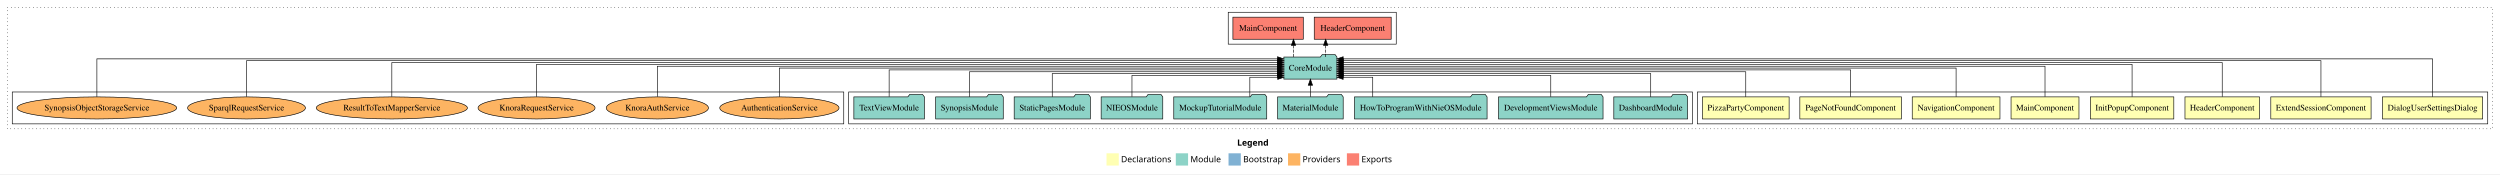
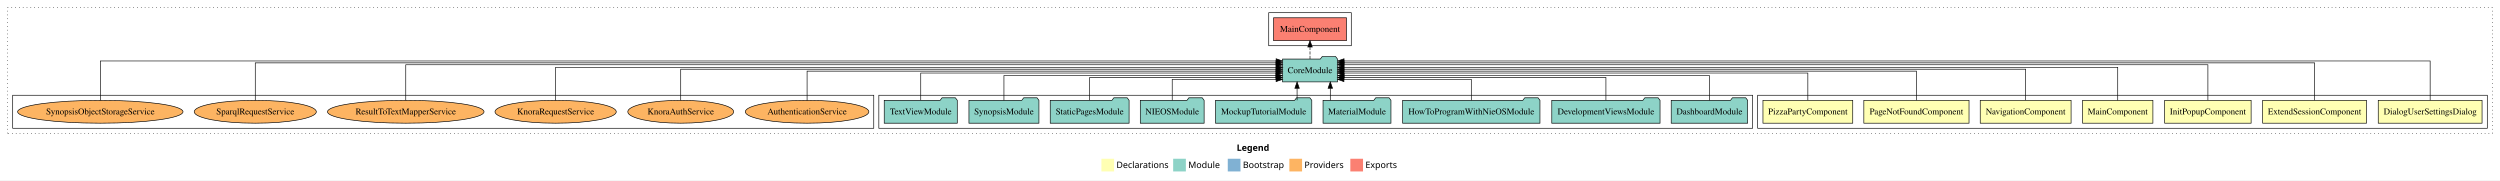
- <svg xmlns="http://www.w3.org/2000/svg" width="4077pt" height="284pt" viewBox="0.00 0.00 4077.00 284.00">
+ <svg xmlns="http://www.w3.org/2000/svg" width="3937pt" height="284pt" viewBox="0.00 0.00 3937.00 284.00">
  <g id="graph0" class="graph" transform="scale(1 1) rotate(0) translate(4 280)">
-     <polygon fill="#ffffff" stroke="transparent" points="-4,4 -4,-280 4073,-280 4073,4 -4,4" />
-     <text text-anchor="start" x="2013.509" y="-42.4" font-family="sans-serif" font-weight="bold" font-size="14.00" fill="#000000">Legend</text>
-     <polygon fill="#ffffb3" stroke="transparent" points="1800.5,-10 1800.5,-30 1820.5,-30 1820.5,-10 1800.5,-10" />
-     <text text-anchor="start" x="1824.129" y="-15.4" font-family="sans-serif" font-size="14.00" fill="#000000">  Declarations</text>
-     <polygon fill="#8dd3c7" stroke="transparent" points="1913.5,-10 1913.5,-30 1933.5,-30 1933.5,-10 1913.5,-10" />
-     <text text-anchor="start" x="1937.225" y="-15.4" font-family="sans-serif" font-size="14.00" fill="#000000">  Module</text>
-     <polygon fill="#80b1d3" stroke="transparent" points="1999.5,-10 1999.5,-30 2019.5,-30 2019.5,-10 1999.5,-10" />
-     <text text-anchor="start" x="2023.281" y="-15.4" font-family="sans-serif" font-size="14.00" fill="#000000">  Bootstrap</text>
-     <polygon fill="#fdb462" stroke="transparent" points="2096.5,-10 2096.5,-30 2116.5,-30 2116.5,-10 2096.5,-10" />
-     <text text-anchor="start" x="2120.173" y="-15.4" font-family="sans-serif" font-size="14.00" fill="#000000">  Providers</text>
-     <polygon fill="#fb8072" stroke="transparent" points="2192.5,-10 2192.5,-30 2212.5,-30 2212.5,-10 2192.5,-10" />
-     <text text-anchor="start" x="2216.226" y="-15.4" font-family="sans-serif" font-size="14.00" fill="#000000">  Exports</text>
+     <polygon fill="#ffffff" stroke="transparent" points="-4,4 -4,-280 3933,-280 3933,4 -4,4" />
+     <text text-anchor="start" x="1943.509" y="-42.4" font-family="sans-serif" font-weight="bold" font-size="14.00" fill="#000000">Legend</text>
+     <polygon fill="#ffffb3" stroke="transparent" points="1730.5,-10 1730.5,-30 1750.5,-30 1750.5,-10 1730.5,-10" />
+     <text text-anchor="start" x="1754.129" y="-15.4" font-family="sans-serif" font-size="14.00" fill="#000000">  Declarations</text>
+     <polygon fill="#8dd3c7" stroke="transparent" points="1843.5,-10 1843.5,-30 1863.5,-30 1863.5,-10 1843.5,-10" />
+     <text text-anchor="start" x="1867.225" y="-15.4" font-family="sans-serif" font-size="14.00" fill="#000000">  Module</text>
+     <polygon fill="#80b1d3" stroke="transparent" points="1929.5,-10 1929.5,-30 1949.5,-30 1949.5,-10 1929.5,-10" />
+     <text text-anchor="start" x="1953.281" y="-15.4" font-family="sans-serif" font-size="14.00" fill="#000000">  Bootstrap</text>
+     <polygon fill="#fdb462" stroke="transparent" points="2026.5,-10 2026.5,-30 2046.5,-30 2046.5,-10 2026.5,-10" />
+     <text text-anchor="start" x="2050.173" y="-15.4" font-family="sans-serif" font-size="14.00" fill="#000000">  Providers</text>
+     <polygon fill="#fb8072" stroke="transparent" points="2122.5,-10 2122.5,-30 2142.5,-30 2142.5,-10 2122.5,-10" />
+     <text text-anchor="start" x="2146.226" y="-15.4" font-family="sans-serif" font-size="14.00" fill="#000000">  Exports</text>
    <g id="clust1" class="cluster">
-       <polygon fill="none" stroke="#000000" stroke-dasharray="1,5" points="8,-70 8,-268 4061,-268 4061,-70 8,-70" />
+       <polygon fill="none" stroke="#000000" stroke-dasharray="1,5" points="8,-70 8,-268 3921,-268 3921,-70 8,-70" />
    </g>
    <g id="clust2" class="cluster">
-       <polygon fill="none" stroke="#000000" points="2764,-78 2764,-130 4053,-130 4053,-78 2764,-78" />
+       <polygon fill="none" stroke="#000000" points="2764,-78 2764,-130 3913,-130 3913,-78 2764,-78" />
+     </g>
+     <g id="clust10" class="cluster">
+       <polygon fill="none" stroke="#000000" points="1380,-78 1380,-130 2756,-130 2756,-78 1380,-78" />
    </g>
    <g id="clust11" class="cluster">
-       <polygon fill="none" stroke="#000000" points="1380,-78 1380,-130 2756,-130 2756,-78 1380,-78" />
-     </g>
-     <g id="clust12" class="cluster">
-       <polygon fill="none" stroke="#000000" points="1999,-208 1999,-260 2273,-260 2273,-208 1999,-208" />
-     </g>
-     <g id="clust14" class="cluster">
+       <polygon fill="none" stroke="#000000" points="1994,-208 1994,-260 2124,-260 2124,-208 1994,-208" />
+     </g>
+     <g id="clust13" class="cluster">
      <polygon fill="none" stroke="#000000" points="16,-78 16,-130 1372,-130 1372,-78 16,-78" />
    </g>
    <g id="node1" class="node">
-       <polygon fill="#ffffb3" stroke="#000000" points="4044.745,-122 3881.255,-122 3881.255,-86 4044.745,-86 4044.745,-122" />
-       <text text-anchor="middle" x="3963" y="-99.8" font-family="Times,serif" font-size="14.00" fill="#000000">DialogUserSettingsDialog</text>
-     </g>
-     <g id="node9" class="node">
-       <polygon fill="#8dd3c7" stroke="#000000" points="2176.262,-187 2173.262,-191 2152.262,-191 2149.262,-187 2089.738,-187 2089.738,-151 2176.262,-151 2176.262,-187" />
-       <text text-anchor="middle" x="2133" y="-164.8" font-family="Times,serif" font-size="14.00" fill="#000000">CoreModule</text>
+       <polygon fill="#ffffb3" stroke="#000000" points="3904.745,-122 3741.255,-122 3741.255,-86 3904.745,-86 3904.745,-122" />
+       <text text-anchor="middle" x="3823" y="-99.8" font-family="Times,serif" font-size="14.00" fill="#000000">DialogUserSettingsDialog</text>
+     </g>
+     <g id="node8" class="node">
+       <polygon fill="#8dd3c7" stroke="#000000" points="2102.262,-187 2099.262,-191 2078.262,-191 2075.262,-187 2015.738,-187 2015.738,-151 2102.262,-151 2102.262,-187" />
+       <text text-anchor="middle" x="2059" y="-164.8" font-family="Times,serif" font-size="14.00" fill="#000000">CoreModule</text>
    </g>
    <g id="edge1" class="edge">
-       <path fill="none" stroke="#000000" d="M3963,-122.153C3963,-145.757 3963,-184 3963,-184 3963,-184 2186.431,-184 2186.431,-184" />
-       <polygon fill="#000000" stroke="#000000" points="2186.431,-180.5 2176.431,-184 2186.431,-187.5 2186.431,-180.5" />
+       <path fill="none" stroke="#000000" d="M3823,-122.153C3823,-145.757 3823,-184 3823,-184 3823,-184 2112.605,-184 2112.605,-184" />
+       <polygon fill="#000000" stroke="#000000" points="2112.605,-180.5 2102.605,-184 2112.605,-187.5 2112.605,-180.5" />
    </g>
    <g id="node2" class="node">
-       <polygon fill="#ffffb3" stroke="#000000" points="3862.767,-122 3699.233,-122 3699.233,-86 3862.767,-86 3862.767,-122" />
-       <text text-anchor="middle" x="3781" y="-99.8" font-family="Times,serif" font-size="14.00" fill="#000000">ExtendSessionComponent</text>
+       <polygon fill="#ffffb3" stroke="#000000" points="3722.767,-122 3559.233,-122 3559.233,-86 3722.767,-86 3722.767,-122" />
+       <text text-anchor="middle" x="3641" y="-99.8" font-family="Times,serif" font-size="14.00" fill="#000000">ExtendSessionComponent</text>
    </g>
    <g id="edge2" class="edge">
-       <path fill="none" stroke="#000000" d="M3781,-122.248C3781,-145.018 3781,-181 3781,-181 3781,-181 2186.655,-181 2186.655,-181" />
-       <polygon fill="#000000" stroke="#000000" points="2186.656,-177.5 2176.655,-181 2186.655,-184.5 2186.656,-177.5" />
+       <path fill="none" stroke="#000000" d="M3641,-122.248C3641,-145.018 3641,-181 3641,-181 3641,-181 2112.548,-181 2112.548,-181" />
+       <polygon fill="#000000" stroke="#000000" points="2112.548,-177.5 2102.548,-181 2112.548,-184.5 2112.548,-177.5" />
    </g>
    <g id="node3" class="node">
-       <polygon fill="#ffffb3" stroke="#000000" points="3680.744,-122 3559.256,-122 3559.256,-86 3680.744,-86 3680.744,-122" />
-       <text text-anchor="middle" x="3620" y="-99.8" font-family="Times,serif" font-size="14.00" fill="#000000">HeaderComponent</text>
-     </g>
-     <g id="edge3" class="edge">
-       <path fill="none" stroke="#000000" d="M3620,-122.292C3620,-144.206 3620,-178 3620,-178 3620,-178 2186.298,-178 2186.298,-178" />
-       <polygon fill="#000000" stroke="#000000" points="2186.298,-174.5 2176.298,-178 2186.298,-181.5 2186.298,-174.5" />
-     </g>
-     <g id="node4" class="node">
      <polygon fill="#ffffb3" stroke="#000000" points="3541.057,-122 3404.943,-122 3404.943,-86 3541.057,-86 3541.057,-122" />
      <text text-anchor="middle" x="3473" y="-99.8" font-family="Times,serif" font-size="14.00" fill="#000000">InitPopupComponent</text>
    </g>
-     <g id="edge4" class="edge">
-       <path fill="none" stroke="#000000" d="M3473,-122.284C3473,-143.321 3473,-175 3473,-175 3473,-175 2186.444,-175 2186.444,-175" />
-       <polygon fill="#000000" stroke="#000000" points="2186.444,-171.5 2176.444,-175 2186.444,-178.5 2186.444,-171.5" />
-     </g>
-     <g id="node5" class="node">
+     <g id="edge3" class="edge">
+       <path fill="none" stroke="#000000" d="M3473,-122.292C3473,-144.206 3473,-178 3473,-178 3473,-178 2112.479,-178 2112.479,-178" />
+       <polygon fill="#000000" stroke="#000000" points="2112.479,-174.5 2102.479,-178 2112.479,-181.5 2112.479,-174.5" />
+     </g>
+     <g id="node4" class="node">
      <polygon fill="#ffffb3" stroke="#000000" points="3386.382,-122 3275.618,-122 3275.618,-86 3386.382,-86 3386.382,-122" />
      <text text-anchor="middle" x="3331" y="-99.8" font-family="Times,serif" font-size="14.00" fill="#000000">MainComponent</text>
    </g>
-     <g id="edge5" class="edge">
-       <path fill="none" stroke="#000000" d="M3331,-122.223C3331,-142.365 3331,-172 3331,-172 3331,-172 2186.345,-172 2186.345,-172" />
-       <polygon fill="#000000" stroke="#000000" points="2186.345,-168.5 2176.345,-172 2186.345,-175.5 2186.345,-168.5" />
-     </g>
-     <g id="node6" class="node">
+     <g id="edge4" class="edge">
+       <path fill="none" stroke="#000000" d="M3331,-122.027C3331,-142.767 3331,-174 3331,-174 3331,-174 2112.417,-174 2112.417,-174" />
+       <polygon fill="#000000" stroke="#000000" points="2112.417,-170.5 2102.417,-174 2112.417,-177.5 2112.417,-170.5" />
+     </g>
+     <g id="node5" class="node">
      <polygon fill="#ffffb3" stroke="#000000" points="3257.541,-122 3114.459,-122 3114.459,-86 3257.541,-86 3257.541,-122" />
      <text text-anchor="middle" x="3186" y="-99.8" font-family="Times,serif" font-size="14.00" fill="#000000">NavigationComponent</text>
    </g>
-     <g id="edge6" class="edge">
-       <path fill="none" stroke="#000000" d="M3186,-122.106C3186,-141.339 3186,-169 3186,-169 3186,-169 2186.573,-169 2186.573,-169" />
-       <polygon fill="#000000" stroke="#000000" points="2186.573,-165.5 2176.573,-169 2186.573,-172.5 2186.573,-165.5" />
-     </g>
-     <g id="node7" class="node">
+     <g id="edge5" class="edge">
+       <path fill="none" stroke="#000000" d="M3186,-122.308C3186,-142.145 3186,-171 3186,-171 3186,-171 2112.489,-171 2112.489,-171" />
+       <polygon fill="#000000" stroke="#000000" points="2112.489,-167.5 2102.489,-171 2112.489,-174.5 2112.489,-167.5" />
+     </g>
+     <g id="node6" class="node">
      <polygon fill="#ffffb3" stroke="#000000" points="3096.824,-122 2931.176,-122 2931.176,-86 3096.824,-86 3096.824,-122" />
      <text text-anchor="middle" x="3014" y="-99.8" font-family="Times,serif" font-size="14.00" fill="#000000">PageNotFoundComponent</text>
    </g>
-     <g id="edge7" class="edge">
-       <path fill="none" stroke="#000000" d="M3014,-122.267C3014,-140.555 3014,-166 3014,-166 3014,-166 2186.388,-166 2186.388,-166" />
-       <polygon fill="#000000" stroke="#000000" points="2186.389,-162.5 2176.388,-166 2186.388,-169.5 2186.389,-162.5" />
-     </g>
-     <g id="node8" class="node">
+     <g id="edge6" class="edge">
+       <path fill="none" stroke="#000000" d="M3014,-122.169C3014,-141.09 3014,-168 3014,-168 3014,-168 2112.516,-168 2112.516,-168" />
+       <polygon fill="#000000" stroke="#000000" points="2112.516,-164.5 2102.516,-168 2112.516,-171.5 2112.516,-164.5" />
+     </g>
+     <g id="node7" class="node">
      <polygon fill="#ffffb3" stroke="#000000" points="2913.698,-122 2772.302,-122 2772.302,-86 2913.698,-86 2913.698,-122" />
      <text text-anchor="middle" x="2843" y="-99.8" font-family="Times,serif" font-size="14.00" fill="#000000">PizzaPartyComponent</text>
    </g>
-     <g id="edge8" class="edge">
-       <path fill="none" stroke="#000000" d="M2843,-122.022C2843,-139.373 2843,-163 2843,-163 2843,-163 2186.345,-163 2186.345,-163" />
-       <polygon fill="#000000" stroke="#000000" points="2186.345,-159.5 2176.345,-163 2186.345,-166.5 2186.345,-159.5" />
-     </g>
-     <g id="node19" class="node">
-       <polygon fill="#fb8072" stroke="#000000" points="2264.744,-252 2139.256,-252 2139.256,-216 2264.744,-216 2264.744,-252" />
-       <text text-anchor="middle" x="2202" y="-229.8" font-family="Times,serif" font-size="14.00" fill="#000000">HeaderComponent </text>
-     </g>
-     <g id="edge18" class="edge">
-       <path fill="none" stroke="#000000" stroke-dasharray="5,2" d="M2157.88,-187.106C2157.88,-187.106 2157.88,-205.991 2157.88,-205.991" />
-       <polygon fill="#000000" stroke="#000000" points="2154.38,-205.991 2157.88,-215.991 2161.38,-205.991 2154.38,-205.991" />
-     </g>
-     <g id="node20" class="node">
-       <polygon fill="#fb8072" stroke="#000000" points="2121.383,-252 2006.617,-252 2006.617,-216 2121.383,-216 2121.383,-252" />
-       <text text-anchor="middle" x="2064" y="-229.8" font-family="Times,serif" font-size="14.00" fill="#000000">MainComponent </text>
-     </g>
-     <g id="edge19" class="edge">
-       <path fill="none" stroke="#000000" stroke-dasharray="5,2" d="M2105.405,-187.106C2105.405,-187.106 2105.405,-205.991 2105.405,-205.991" />
-       <polygon fill="#000000" stroke="#000000" points="2101.905,-205.991 2105.405,-215.991 2108.905,-205.991 2101.905,-205.991" />
-     </g>
-     <g id="node10" class="node">
+     <g id="edge7" class="edge">
+       <path fill="none" stroke="#000000" d="M2843,-122.302C2843,-140.27 2843,-165 2843,-165 2843,-165 2112.268,-165 2112.268,-165" />
+       <polygon fill="#000000" stroke="#000000" points="2112.268,-161.5 2102.268,-165 2112.268,-168.5 2112.268,-161.5" />
+     </g>
+     <g id="node18" class="node">
+       <polygon fill="#fb8072" stroke="#000000" points="2116.383,-252 2001.617,-252 2001.617,-216 2116.383,-216 2116.383,-252" />
+       <text text-anchor="middle" x="2059" y="-229.8" font-family="Times,serif" font-size="14.00" fill="#000000">MainComponent </text>
+     </g>
+     <g id="edge17" class="edge">
+       <path fill="none" stroke="#000000" stroke-dasharray="5,2" d="M2059,-187.106C2059,-187.106 2059,-205.991 2059,-205.991" />
+       <polygon fill="#000000" stroke="#000000" points="2055.5,-205.991 2059,-215.991 2062.5,-205.991 2055.5,-205.991" />
+     </g>
+     <g id="node9" class="node">
      <polygon fill="#8dd3c7" stroke="#000000" points="2748.191,-122 2745.191,-126 2724.191,-126 2721.191,-122 2627.809,-122 2627.809,-86 2748.191,-86 2748.191,-122" />
      <text text-anchor="middle" x="2688" y="-99.8" font-family="Times,serif" font-size="14.00" fill="#000000">DashboardModule</text>
    </g>
-     <g id="edge9" class="edge">
-       <path fill="none" stroke="#000000" d="M2688,-122.027C2688,-138.398 2688,-160 2688,-160 2688,-160 2186.55,-160 2186.55,-160" />
-       <polygon fill="#000000" stroke="#000000" points="2186.55,-156.5 2176.55,-160 2186.55,-163.5 2186.55,-156.5" />
-     </g>
-     <g id="node11" class="node">
+     <g id="edge8" class="edge">
+       <path fill="none" stroke="#000000" d="M2688,-122.035C2688,-138.734 2688,-161 2688,-161 2688,-161 2112.731,-161 2112.731,-161" />
+       <polygon fill="#000000" stroke="#000000" points="2112.731,-157.5 2102.731,-161 2112.731,-164.5 2112.731,-157.5" />
+     </g>
+     <g id="node10" class="node">
      <polygon fill="#8dd3c7" stroke="#000000" points="2610.235,-122 2607.235,-126 2586.235,-126 2583.235,-122 2439.765,-122 2439.765,-86 2610.235,-86 2610.235,-122" />
      <text text-anchor="middle" x="2525" y="-99.8" font-family="Times,serif" font-size="14.00" fill="#000000">DevelopmentViewsModule</text>
    </g>
-     <g id="edge10" class="edge">
-       <path fill="none" stroke="#000000" d="M2525,-122.24C2525,-137.571 2525,-157 2525,-157 2525,-157 2186.449,-157 2186.449,-157" />
-       <polygon fill="#000000" stroke="#000000" points="2186.449,-153.5 2176.449,-157 2186.449,-160.5 2186.449,-153.5" />
-     </g>
-     <g id="node12" class="node">
+     <g id="edge9" class="edge">
+       <path fill="none" stroke="#000000" d="M2525,-122.282C2525,-137.948 2525,-158 2525,-158 2525,-158 2112.422,-158 2112.422,-158" />
+       <polygon fill="#000000" stroke="#000000" points="2112.422,-154.5 2102.422,-158 2112.422,-161.5 2112.422,-154.5" />
+     </g>
+     <g id="node11" class="node">
      <polygon fill="#8dd3c7" stroke="#000000" points="2421.122,-122 2418.122,-126 2397.122,-126 2394.122,-122 2204.878,-122 2204.878,-86 2421.122,-86 2421.122,-122" />
      <text text-anchor="middle" x="2313" y="-99.8" font-family="Times,serif" font-size="14.00" fill="#000000">HowToProgramWithNieOSModule</text>
    </g>
-     <g id="edge11" class="edge">
-       <path fill="none" stroke="#000000" d="M2234.655,-122.051C2234.655,-136.373 2234.655,-154 2234.655,-154 2234.655,-154 2186.406,-154 2186.406,-154" />
-       <polygon fill="#000000" stroke="#000000" points="2186.406,-150.5 2176.406,-154 2186.406,-157.5 2186.406,-150.5" />
-     </g>
-     <g id="node13" class="node">
+     <g id="edge10" class="edge">
+       <path fill="none" stroke="#000000" d="M2313,-122.124C2313,-136.783 2313,-155 2313,-155 2313,-155 2112.376,-155 2112.376,-155" />
+       <polygon fill="#000000" stroke="#000000" points="2112.376,-151.5 2102.376,-155 2112.376,-158.5 2112.376,-151.5" />
+     </g>
+     <g id="node12" class="node">
      <polygon fill="#8dd3c7" stroke="#000000" points="2186.471,-122 2183.471,-126 2162.471,-126 2159.471,-122 2079.529,-122 2079.529,-86 2186.471,-86 2186.471,-122" />
      <text text-anchor="middle" x="2133" y="-99.8" font-family="Times,serif" font-size="14.00" fill="#000000">MaterialModule</text>
    </g>
-     <g id="edge12" class="edge">
-       <path fill="none" stroke="#000000" d="M2133,-122.106C2133,-122.106 2133,-140.991 2133,-140.991" />
-       <polygon fill="#000000" stroke="#000000" points="2129.5,-140.991 2133,-150.991 2136.5,-140.991 2129.5,-140.991" />
-     </g>
-     <g id="node14" class="node">
+     <g id="edge11" class="edge">
+       <path fill="none" stroke="#000000" d="M2090.948,-122.106C2090.948,-122.106 2090.948,-140.991 2090.948,-140.991" />
+       <polygon fill="#000000" stroke="#000000" points="2087.448,-140.991 2090.948,-150.991 2094.448,-140.991 2087.448,-140.991" />
+     </g>
+     <g id="node13" class="node">
      <polygon fill="#8dd3c7" stroke="#000000" points="2061.809,-122 2058.809,-126 2037.809,-126 2034.809,-122 1910.191,-122 1910.191,-86 2061.809,-86 2061.809,-122" />
      <text text-anchor="middle" x="1986" y="-99.8" font-family="Times,serif" font-size="14.00" fill="#000000">MockupTutorialModule</text>
    </g>
-     <g id="edge13" class="edge">
-       <path fill="none" stroke="#000000" d="M2034.232,-122.051C2034.232,-136.373 2034.232,-154 2034.232,-154 2034.232,-154 2079.679,-154 2079.679,-154" />
-       <polygon fill="#000000" stroke="#000000" points="2079.679,-157.5 2089.679,-154 2079.679,-150.5 2079.679,-157.5" />
-     </g>
-     <g id="node15" class="node">
+     <g id="edge12" class="edge">
+       <path fill="none" stroke="#000000" d="M2038.637,-122.106C2038.637,-122.106 2038.637,-140.991 2038.637,-140.991" />
+       <polygon fill="#000000" stroke="#000000" points="2035.137,-140.991 2038.637,-150.991 2042.137,-140.991 2035.137,-140.991" />
+     </g>
+     <g id="node14" class="node">
      <polygon fill="#8dd3c7" stroke="#000000" points="1892.259,-122 1889.259,-126 1868.259,-126 1865.259,-122 1791.741,-122 1791.741,-86 1892.259,-86 1892.259,-122" />
      <text text-anchor="middle" x="1842" y="-99.8" font-family="Times,serif" font-size="14.00" fill="#000000">NIEOSModule</text>
    </g>
-     <g id="edge14" class="edge">
-       <path fill="none" stroke="#000000" d="M1842,-122.24C1842,-137.571 1842,-157 1842,-157 1842,-157 2079.434,-157 2079.434,-157" />
-       <polygon fill="#000000" stroke="#000000" points="2079.434,-160.5 2089.434,-157 2079.434,-153.5 2079.434,-160.5" />
-     </g>
-     <g id="node16" class="node">
+     <g id="edge13" class="edge">
+       <path fill="none" stroke="#000000" d="M1842,-122.124C1842,-136.783 1842,-155 1842,-155 1842,-155 2005.608,-155 2005.608,-155" />
+       <polygon fill="#000000" stroke="#000000" points="2005.608,-158.5 2015.608,-155 2005.608,-151.5 2005.608,-158.5" />
+     </g>
+     <g id="node15" class="node">
      <polygon fill="#8dd3c7" stroke="#000000" points="1774.09,-122 1771.09,-126 1750.09,-126 1747.09,-122 1649.91,-122 1649.91,-86 1774.09,-86 1774.09,-122" />
      <text text-anchor="middle" x="1712" y="-99.8" font-family="Times,serif" font-size="14.00" fill="#000000">StaticPagesModule</text>
    </g>
-     <g id="edge15" class="edge">
-       <path fill="none" stroke="#000000" d="M1712,-122.027C1712,-138.398 1712,-160 1712,-160 1712,-160 2079.531,-160 2079.531,-160" />
-       <polygon fill="#000000" stroke="#000000" points="2079.531,-163.5 2089.531,-160 2079.531,-156.5 2079.531,-163.5" />
-     </g>
-     <g id="node17" class="node">
+     <g id="edge14" class="edge">
+       <path fill="none" stroke="#000000" d="M1712,-122.282C1712,-137.948 1712,-158 1712,-158 1712,-158 2005.404,-158 2005.404,-158" />
+       <polygon fill="#000000" stroke="#000000" points="2005.404,-161.5 2015.404,-158 2005.403,-154.5 2005.404,-161.5" />
+     </g>
+     <g id="node16" class="node">
      <polygon fill="#8dd3c7" stroke="#000000" points="1632.112,-122 1629.112,-126 1608.112,-126 1605.112,-122 1521.888,-122 1521.888,-86 1632.112,-86 1632.112,-122" />
      <text text-anchor="middle" x="1577" y="-99.8" font-family="Times,serif" font-size="14.00" fill="#000000">SynopsisModule</text>
    </g>
-     <g id="edge16" class="edge">
-       <path fill="none" stroke="#000000" d="M1577,-122.022C1577,-139.373 1577,-163 1577,-163 1577,-163 2079.372,-163 2079.372,-163" />
-       <polygon fill="#000000" stroke="#000000" points="2079.372,-166.5 2089.372,-163 2079.372,-159.5 2079.372,-166.5" />
-     </g>
-     <g id="node18" class="node">
+     <g id="edge15" class="edge">
+       <path fill="none" stroke="#000000" d="M1577,-122.035C1577,-138.734 1577,-161 1577,-161 1577,-161 2005.376,-161 2005.376,-161" />
+       <polygon fill="#000000" stroke="#000000" points="2005.376,-164.5 2015.376,-161 2005.376,-157.5 2005.376,-164.5" />
+     </g>
+     <g id="node17" class="node">
      <polygon fill="#8dd3c7" stroke="#000000" points="1503.527,-122 1500.527,-126 1479.527,-126 1476.527,-122 1388.473,-122 1388.473,-86 1503.527,-86 1503.527,-122" />
      <text text-anchor="middle" x="1446" y="-99.8" font-family="Times,serif" font-size="14.00" fill="#000000">TextViewModule</text>
    </g>
-     <g id="edge17" class="edge">
-       <path fill="none" stroke="#000000" d="M1446,-122.267C1446,-140.555 1446,-166 1446,-166 1446,-166 2079.504,-166 2079.504,-166" />
-       <polygon fill="#000000" stroke="#000000" points="2079.504,-169.5 2089.504,-166 2079.504,-162.5 2079.504,-169.5" />
-     </g>
-     <g id="node21" class="node">
+     <g id="edge16" class="edge">
+       <path fill="none" stroke="#000000" d="M1446,-122.302C1446,-140.27 1446,-165 1446,-165 1446,-165 2005.406,-165 2005.406,-165" />
+       <polygon fill="#000000" stroke="#000000" points="2005.406,-168.5 2015.406,-165 2005.406,-161.5 2005.406,-168.5" />
+     </g>
+     <g id="node19" class="node">
      <ellipse fill="#fdb462" stroke="#000000" cx="1267" cy="-104" rx="97.268" ry="18" />
      <text text-anchor="middle" x="1267" y="-99.8" font-family="Times,serif" font-size="14.00" fill="#000000">AuthenticationService</text>
    </g>
-     <g id="edge20" class="edge">
-       <path fill="none" stroke="#000000" d="M1267,-122.106C1267,-141.339 1267,-169 1267,-169 1267,-169 2079.461,-169 2079.461,-169" />
-       <polygon fill="#000000" stroke="#000000" points="2079.461,-172.5 2089.461,-169 2079.461,-165.5 2079.461,-172.5" />
-     </g>
-     <g id="node22" class="node">
+     <g id="edge18" class="edge">
+       <path fill="none" stroke="#000000" d="M1267,-122.169C1267,-141.09 1267,-168 1267,-168 1267,-168 2005.574,-168 2005.574,-168" />
+       <polygon fill="#000000" stroke="#000000" points="2005.574,-171.5 2015.574,-168 2005.574,-164.5 2005.574,-171.5" />
+     </g>
+     <g id="node20" class="node">
      <ellipse fill="#fdb462" stroke="#000000" cx="1068" cy="-104" rx="83.367" ry="18" />
      <text text-anchor="middle" x="1068" y="-99.8" font-family="Times,serif" font-size="14.00" fill="#000000">KnoraAuthService</text>
    </g>
-     <g id="edge21" class="edge">
-       <path fill="none" stroke="#000000" d="M1068,-122.223C1068,-142.365 1068,-172 1068,-172 1068,-172 2079.599,-172 2079.599,-172" />
-       <polygon fill="#000000" stroke="#000000" points="2079.599,-175.5 2089.599,-172 2079.599,-168.5 2079.599,-175.5" />
-     </g>
-     <g id="node23" class="node">
+     <g id="edge19" class="edge">
+       <path fill="none" stroke="#000000" d="M1068,-122.308C1068,-142.145 1068,-171 1068,-171 1068,-171 2005.46,-171 2005.46,-171" />
+       <polygon fill="#000000" stroke="#000000" points="2005.461,-174.5 2015.46,-171 2005.46,-167.5 2005.461,-174.5" />
+     </g>
+     <g id="node21" class="node">
      <ellipse fill="#fdb462" stroke="#000000" cx="871" cy="-104" rx="95.464" ry="18" />
      <text text-anchor="middle" x="871" y="-99.8" font-family="Times,serif" font-size="14.00" fill="#000000">KnoraRequestService</text>
    </g>
-     <g id="edge22" class="edge">
-       <path fill="none" stroke="#000000" d="M871,-122.284C871,-143.321 871,-175 871,-175 871,-175 2079.559,-175 2079.559,-175" />
-       <polygon fill="#000000" stroke="#000000" points="2079.559,-178.5 2089.559,-175 2079.559,-171.5 2079.559,-178.5" />
-     </g>
-     <g id="node24" class="node">
+     <g id="edge20" class="edge">
+       <path fill="none" stroke="#000000" d="M871,-122.027C871,-142.767 871,-174 871,-174 871,-174 2005.664,-174 2005.664,-174" />
+       <polygon fill="#000000" stroke="#000000" points="2005.664,-177.5 2015.664,-174 2005.664,-170.5 2005.664,-177.5" />
+     </g>
+     <g id="node22" class="node">
      <ellipse fill="#fdb462" stroke="#000000" cx="635" cy="-104" rx="123.251" ry="18" />
      <text text-anchor="middle" x="635" y="-99.8" font-family="Times,serif" font-size="14.00" fill="#000000">ResultToTextMapperService</text>
    </g>
-     <g id="edge23" class="edge">
-       <path fill="none" stroke="#000000" d="M635,-122.292C635,-144.206 635,-178 635,-178 635,-178 2079.382,-178 2079.382,-178" />
-       <polygon fill="#000000" stroke="#000000" points="2079.382,-181.5 2089.382,-178 2079.382,-174.5 2079.382,-181.5" />
-     </g>
-     <g id="node25" class="node">
+     <g id="edge21" class="edge">
+       <path fill="none" stroke="#000000" d="M635,-122.292C635,-144.206 635,-178 635,-178 635,-178 2005.605,-178 2005.605,-178" />
+       <polygon fill="#000000" stroke="#000000" points="2005.605,-181.5 2015.605,-178 2005.605,-174.5 2005.605,-181.5" />
+     </g>
+     <g id="node23" class="node">
      <ellipse fill="#fdb462" stroke="#000000" cx="398" cy="-104" rx="96.125" ry="18" />
      <text text-anchor="middle" x="398" y="-99.8" font-family="Times,serif" font-size="14.00" fill="#000000">SparqlRequestService</text>
    </g>
-     <g id="edge24" class="edge">
-       <path fill="none" stroke="#000000" d="M398,-122.248C398,-145.018 398,-181 398,-181 398,-181 2079.679,-181 2079.679,-181" />
-       <polygon fill="#000000" stroke="#000000" points="2079.679,-184.5 2089.679,-181 2079.679,-177.5 2079.679,-184.5" />
-     </g>
-     <g id="node26" class="node">
+     <g id="edge22" class="edge">
+       <path fill="none" stroke="#000000" d="M398,-122.248C398,-145.018 398,-181 398,-181 398,-181 2005.426,-181 2005.426,-181" />
+       <polygon fill="#000000" stroke="#000000" points="2005.426,-184.5 2015.426,-181 2005.426,-177.5 2005.426,-184.5" />
+     </g>
+     <g id="node24" class="node">
      <ellipse fill="#fdb462" stroke="#000000" cx="154" cy="-104" rx="130.213" ry="18" />
      <text text-anchor="middle" x="154" y="-99.8" font-family="Times,serif" font-size="14.00" fill="#000000">SynopsisObjectStorageService</text>
    </g>
-     <g id="edge25" class="edge">
-       <path fill="none" stroke="#000000" d="M154,-122.153C154,-145.757 154,-184 154,-184 154,-184 2079.359,-184 2079.359,-184" />
-       <polygon fill="#000000" stroke="#000000" points="2079.359,-187.5 2089.359,-184 2079.359,-180.5 2079.359,-187.5" />
+     <g id="edge23" class="edge">
+       <path fill="none" stroke="#000000" d="M154,-122.153C154,-145.757 154,-184 154,-184 154,-184 2005.632,-184 2005.632,-184" />
+       <polygon fill="#000000" stroke="#000000" points="2005.632,-187.5 2015.632,-184 2005.632,-180.5 2005.632,-187.5" />
    </g>
  </g>
</svg>
